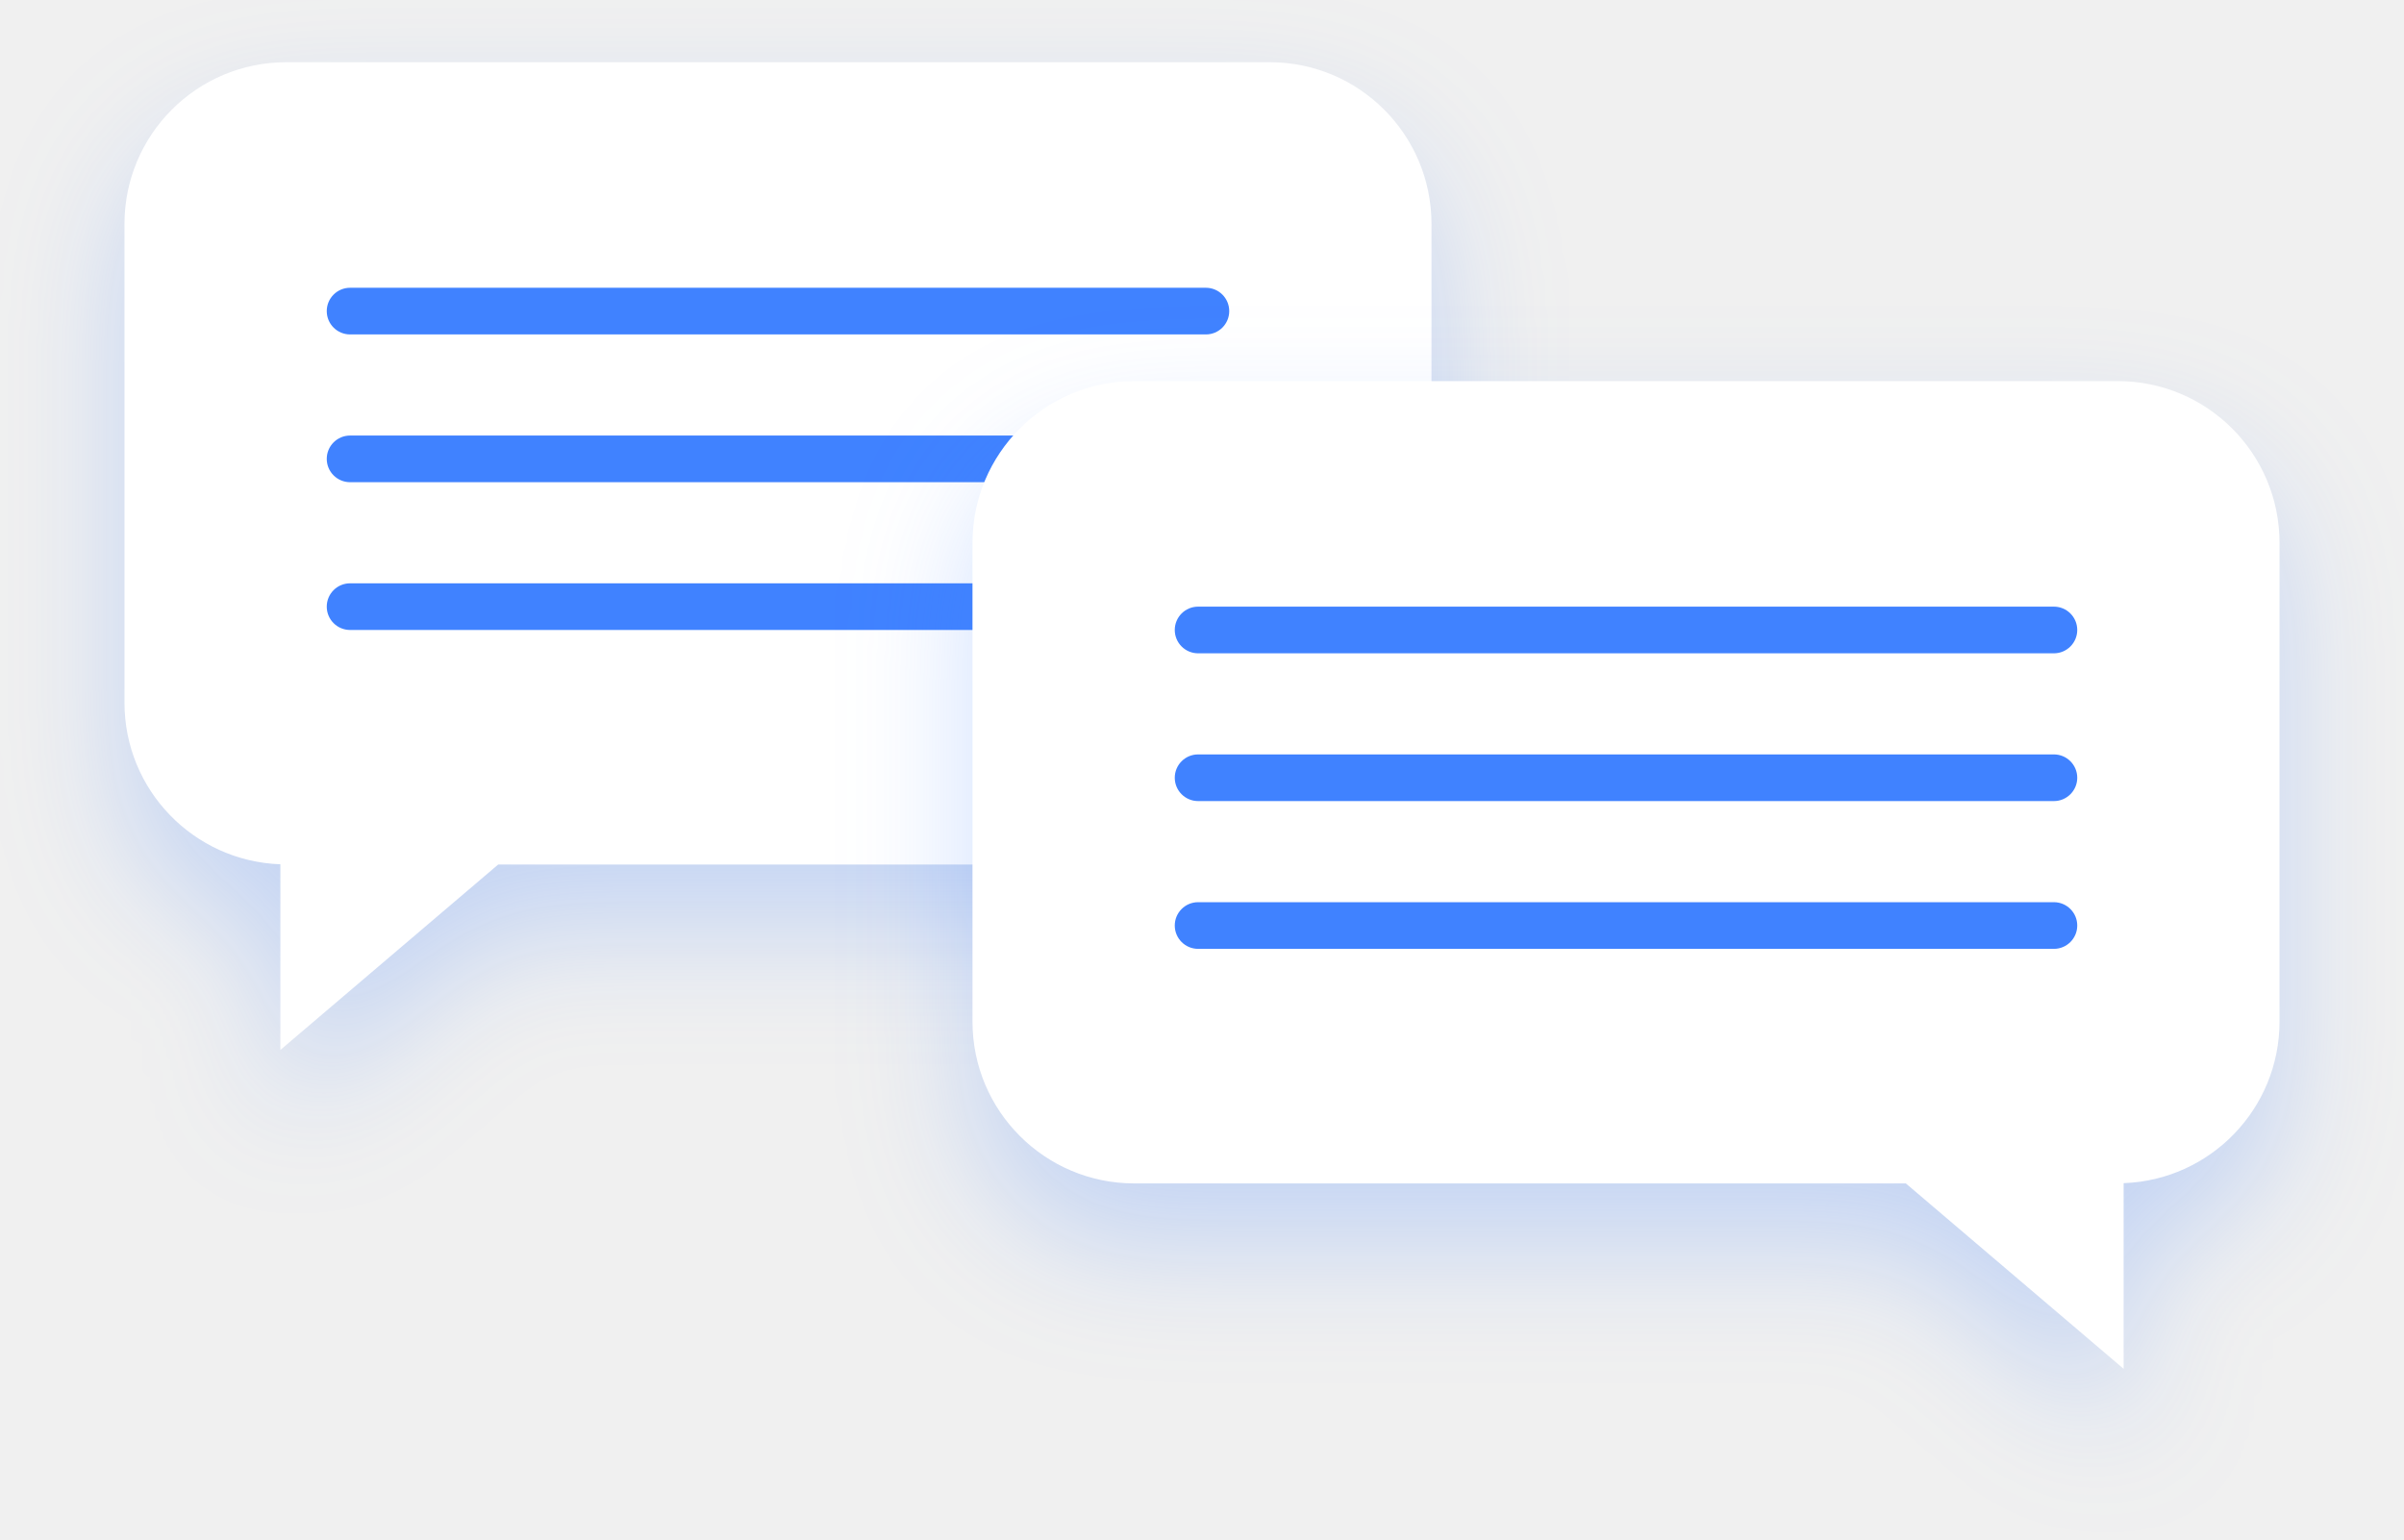
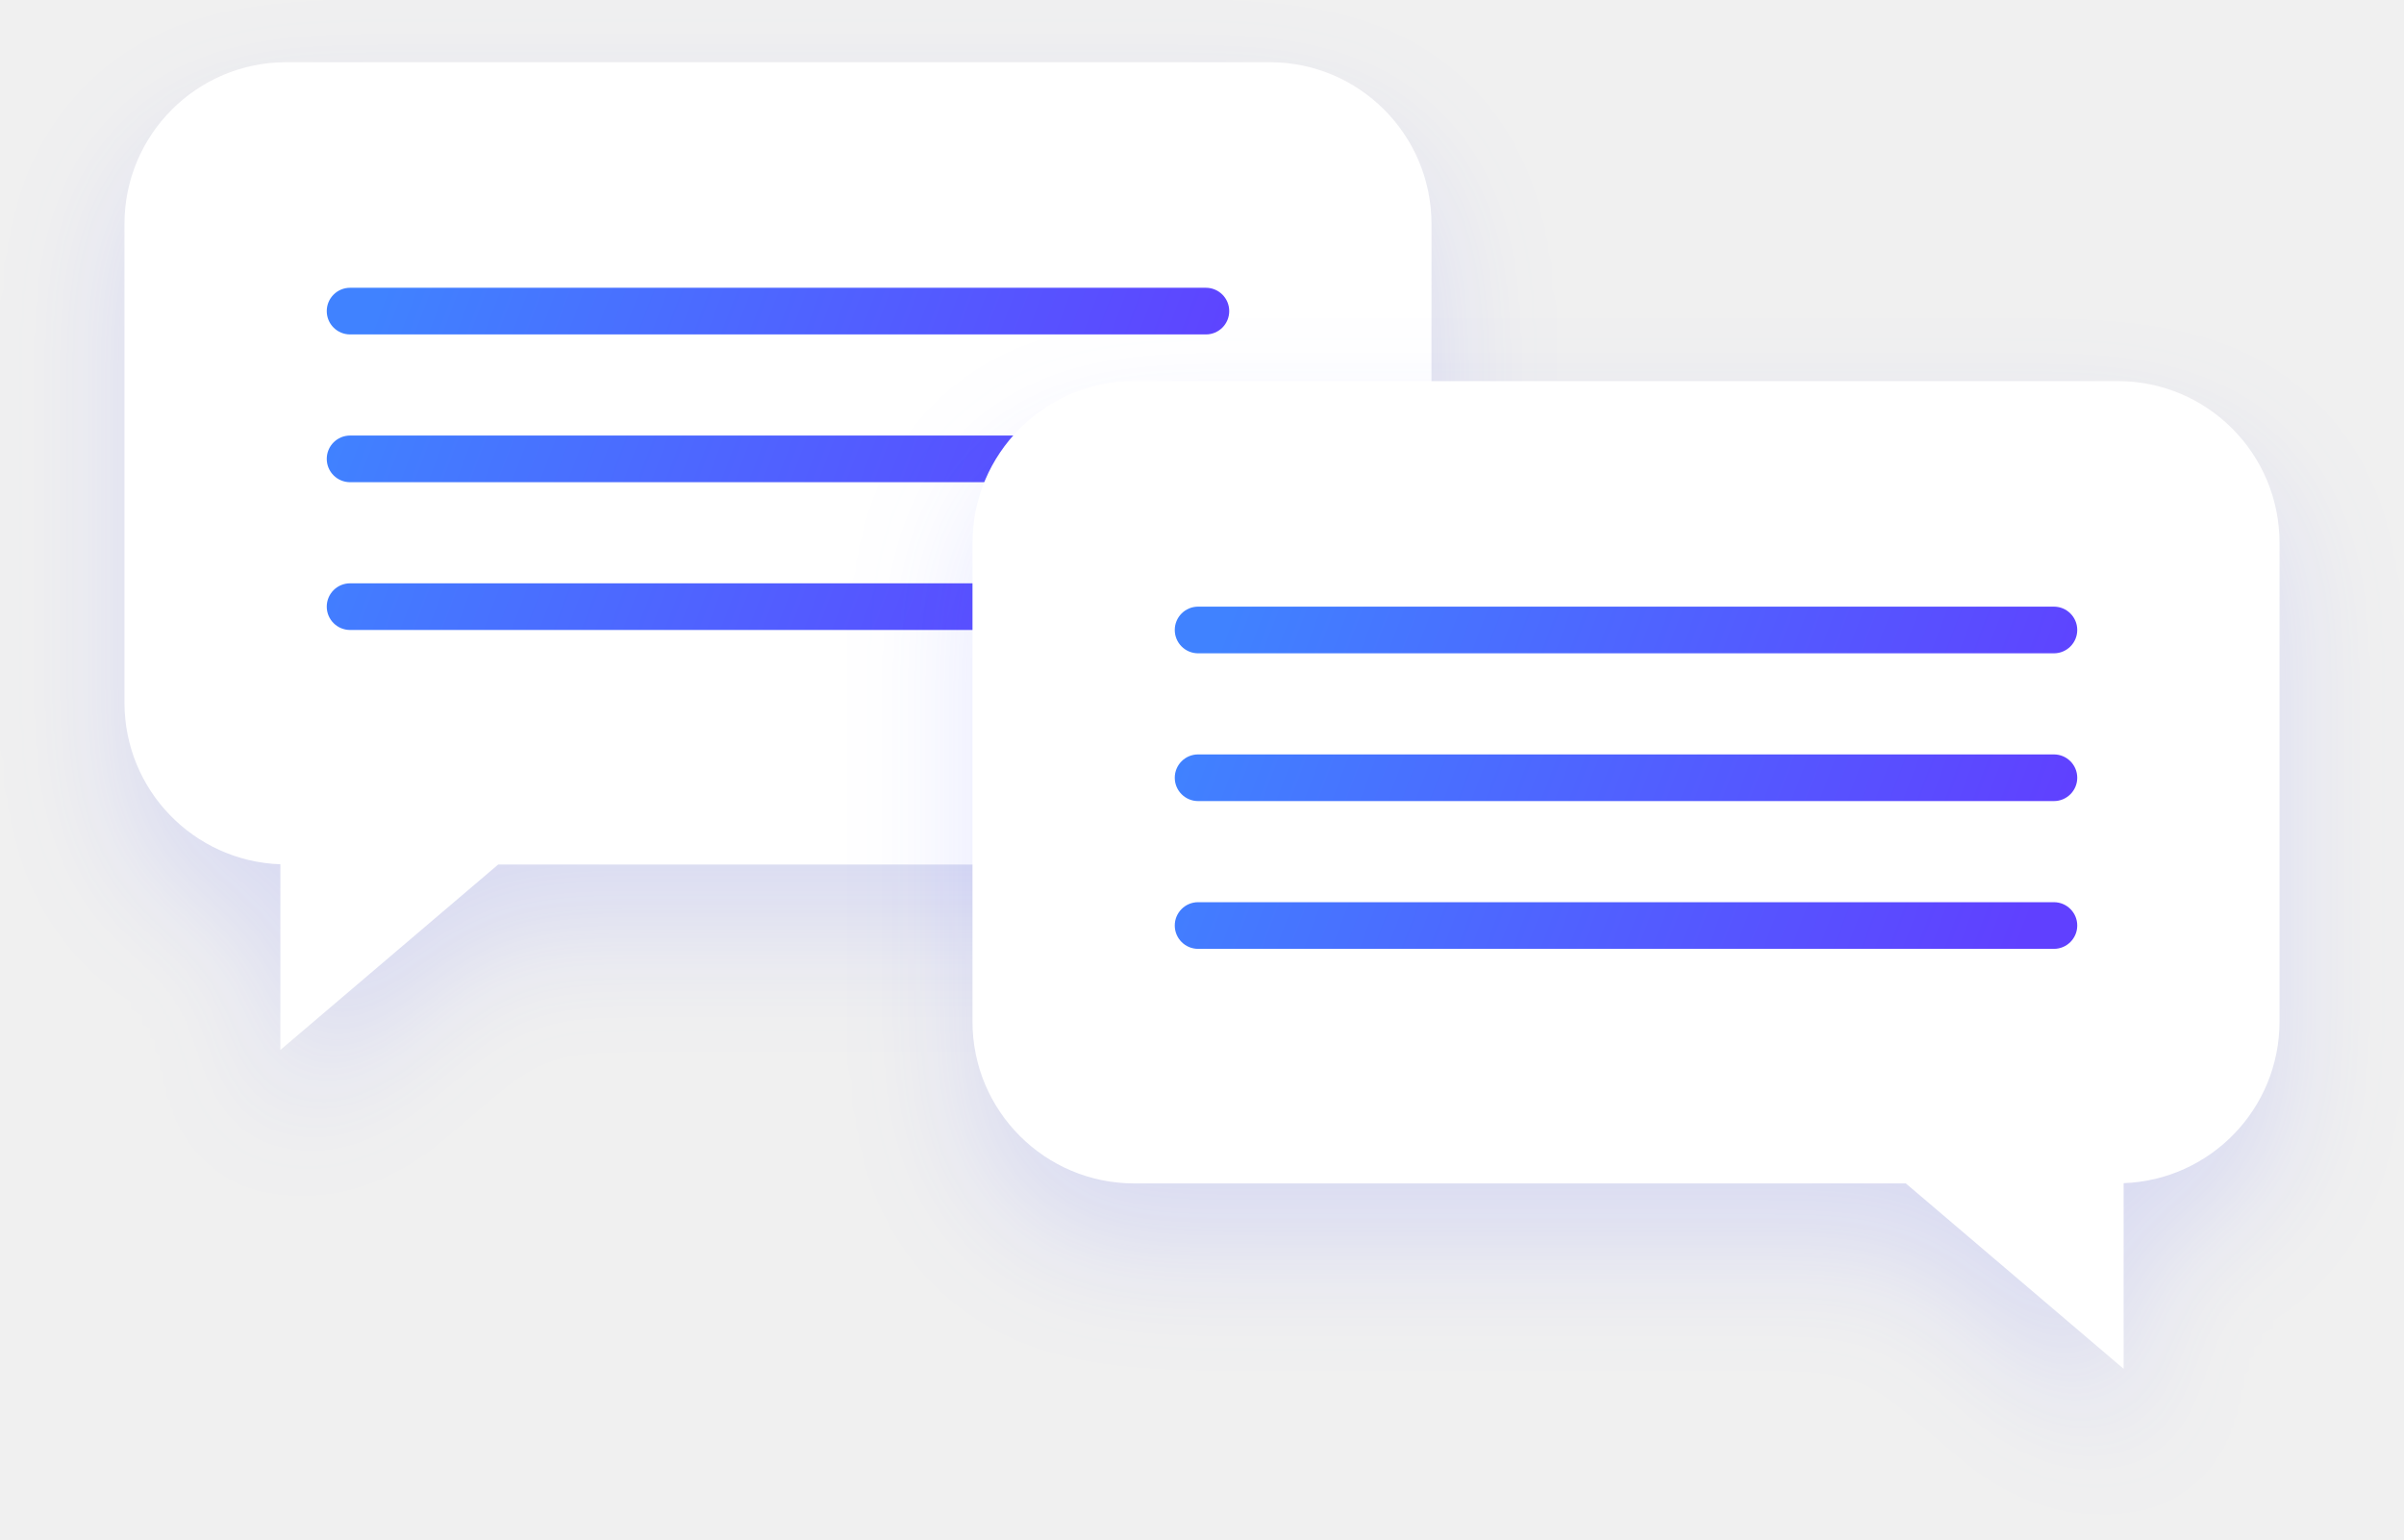
<svg xmlns="http://www.w3.org/2000/svg" xmlns:xlink="http://www.w3.org/1999/xlink" width="309" height="198">
  <defs>
    <path d="M147.2 0C158.692 0 168 9.308 168 20.8v61.56c0 11.482-9.308 20.8-20.8 20.8H48.032L20.037 127v-23.874C8.904 102.73 0 93.58 0 82.35V20.8C0 9.308 9.308 0 20.8 0H147.2z" id="A" />
    <filter x="-16.7%" y="-15.7%" width="133.3%" height="144.1%" id="B">
      <feOffset dy="8" in="SourceAlpha" />
      <feGaussianBlur stdDeviation="8" />
-       <feColorMatrix values="0 0 0 0 0.251 0 0 0 0 0.51 0 0 0 0 1 0 0 0 0.25 0" />
+       <feColorMatrix values="0 0 0 0 0.318 0 0 0 0 0.369 0 0 0 0 1 0 0 0 0.15 0" />
    </filter>
+     <linearGradient x1="0%" y1="42.806%" x2="100%" y2="57.194%" id="C">
+       <stop stop-color="#4082ff" offset="0%" />
+       <stop stop-color="#6040ff" offset="100%" />
+     </linearGradient>
+     <linearGradient x1="100%" y1="42.806%" x2="0%" y2="57.194%" id="D">
+       <stop stop-color="#4082ff" offset="0%" />
+       <stop stop-color="#6040ff" offset="100%" />
+     </linearGradient>
+     <path id="E" d="M139 67a3 3 0 1 1 0 6H29a3 3 0 1 1 0-6h110zm0-19a3 3 0 1 1 0 6H29a3 3 0 1 1 0-6h110zm0-19a3 3 0 1 1 0 6H29a3 3 0 1 1 0-6h110z" />
  </defs>
  <g transform="translate(16 8)" fill="none" fill-rule="evenodd">
    <use fill="#000" filter="url(#B)" xlink:href="#A" />
    <use fill="#fff" xlink:href="#A" />
-     <g fill="#4082ff">
-       <rect x="26" y="29" width="116" height="6" rx="3" />
-       <rect x="26" y="48" width="116" height="6" rx="3" />
-       <rect x="26" y="67" width="116" height="6" rx="3" />
-     </g>
+     <use xlink:href="#E" fill="url(#C)" />
    <g transform="matrix(-1 0 0 1 277 41)">
-       <use fill="#000" filter="url(#B)" xlink:href="#C" href="#A" />
-       <use fill="#fff" xlink:href="#C" href="#A" />
-       <g fill="#4082ff">
-         <rect x="26" y="29" width="116" height="6" rx="3" />
-         <rect x="26" y="48" width="116" height="6" rx="3" />
-         <rect x="26" y="67" width="116" height="6" rx="3" />
-       </g>
+       <use fill="#000" filter="url(#B)" xlink:href="#D" href="#A" />
+       <use fill="#fff" xlink:href="#D" href="#A" />
+       <use xlink:href="#E" fill="url(#D)" />
    </g>
  </g>
</svg>
